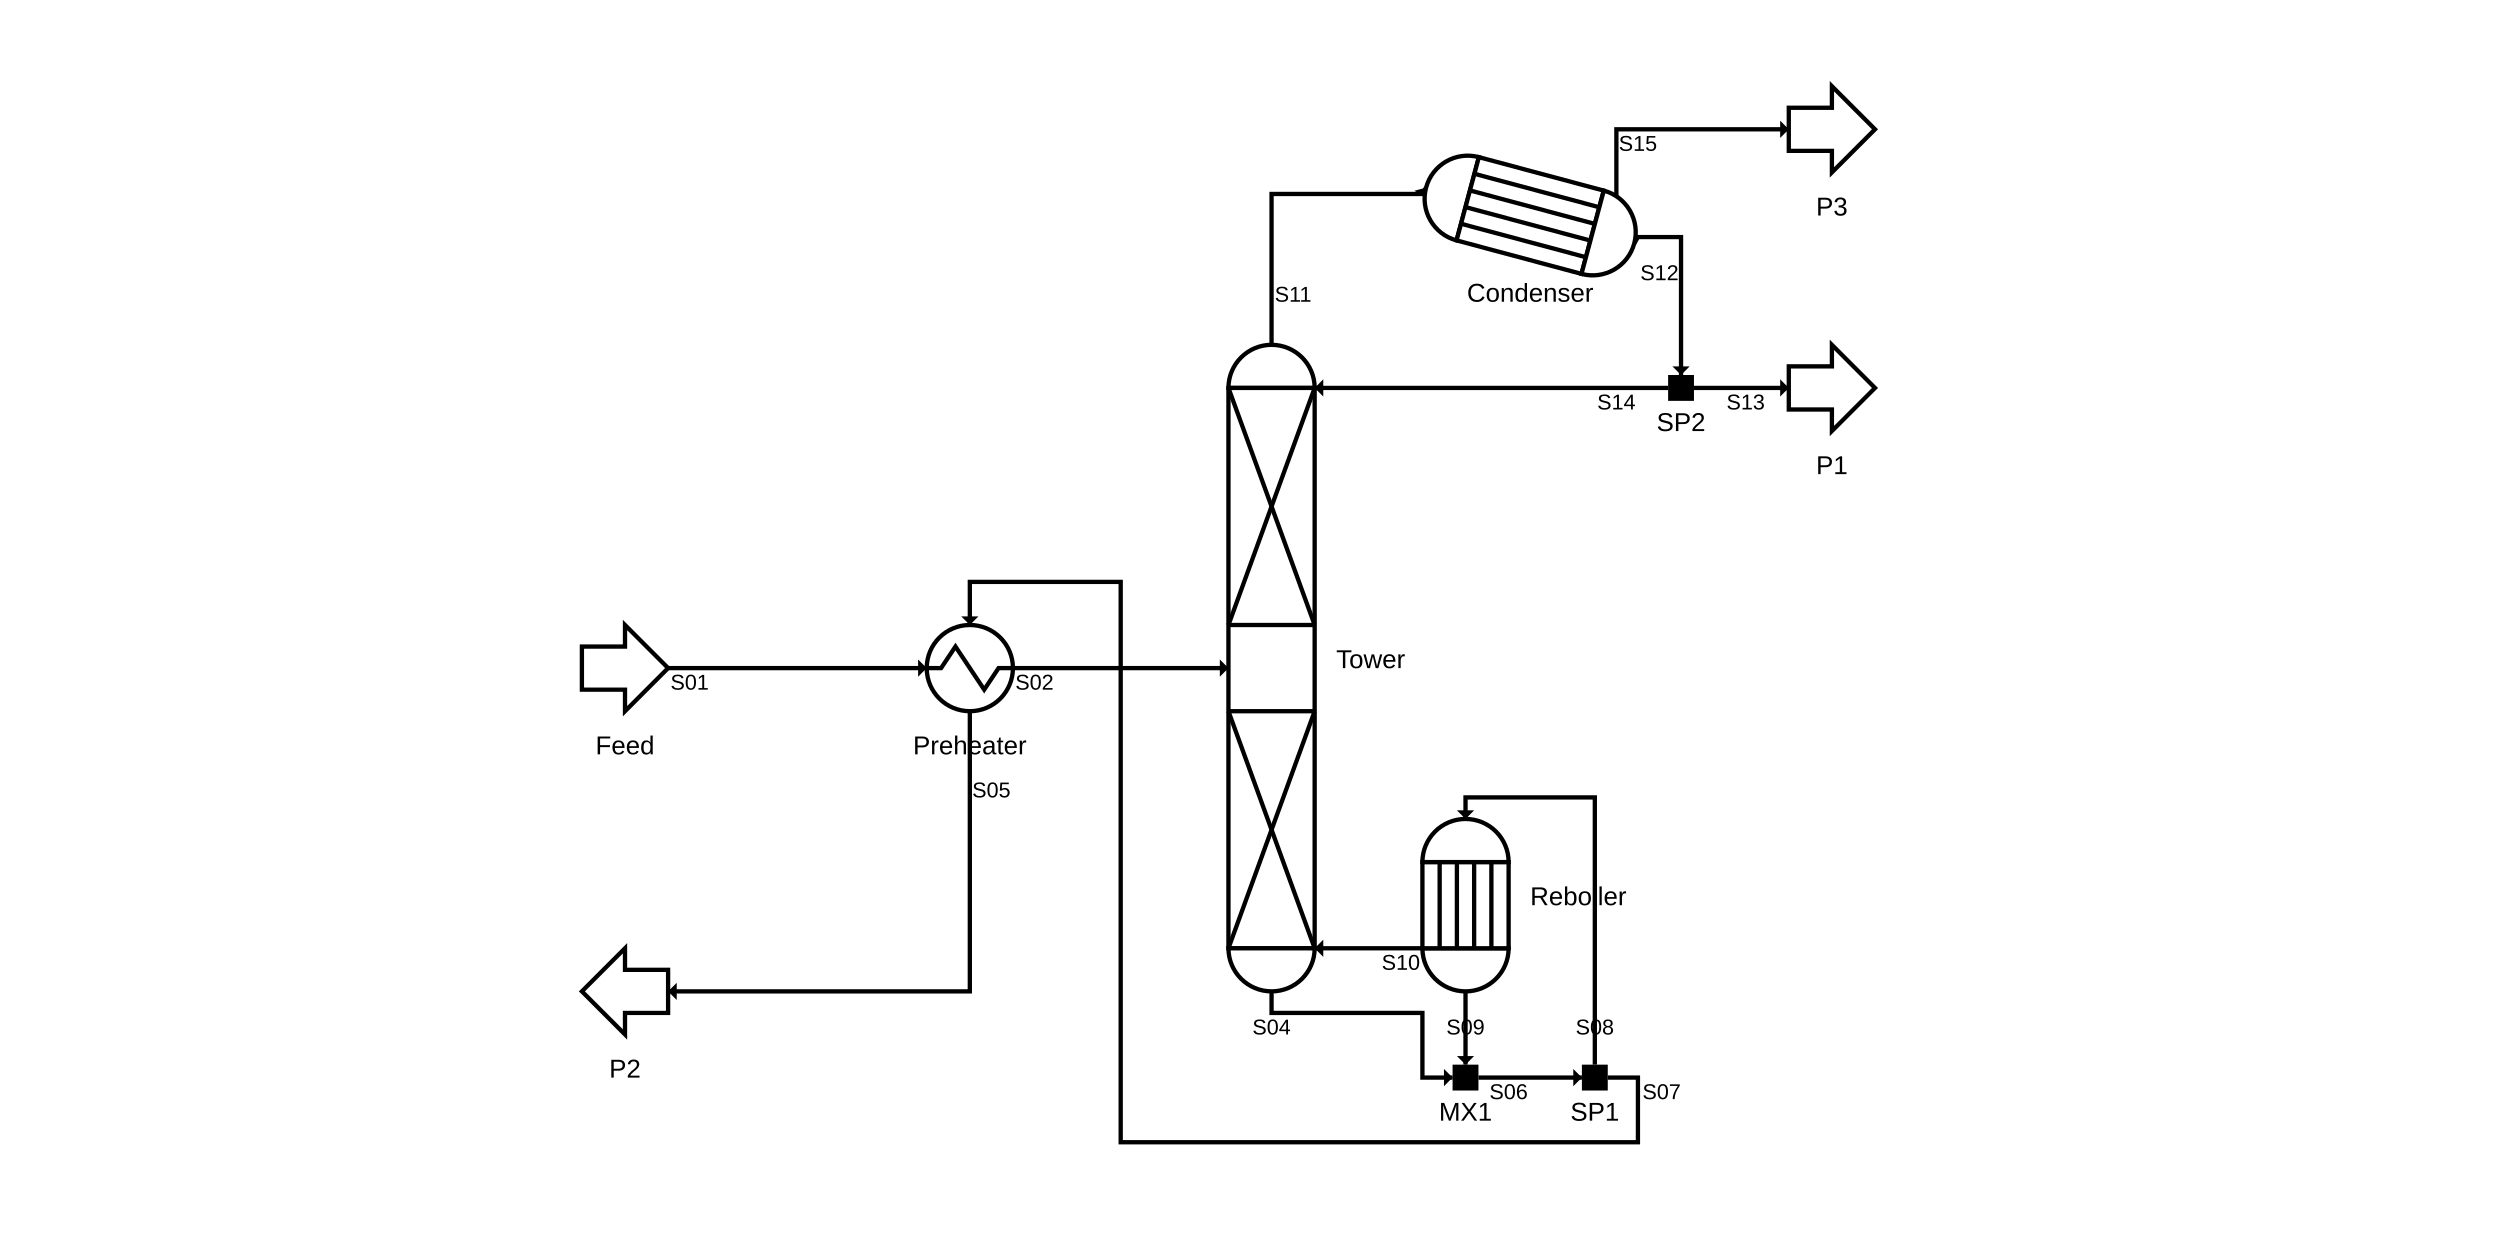
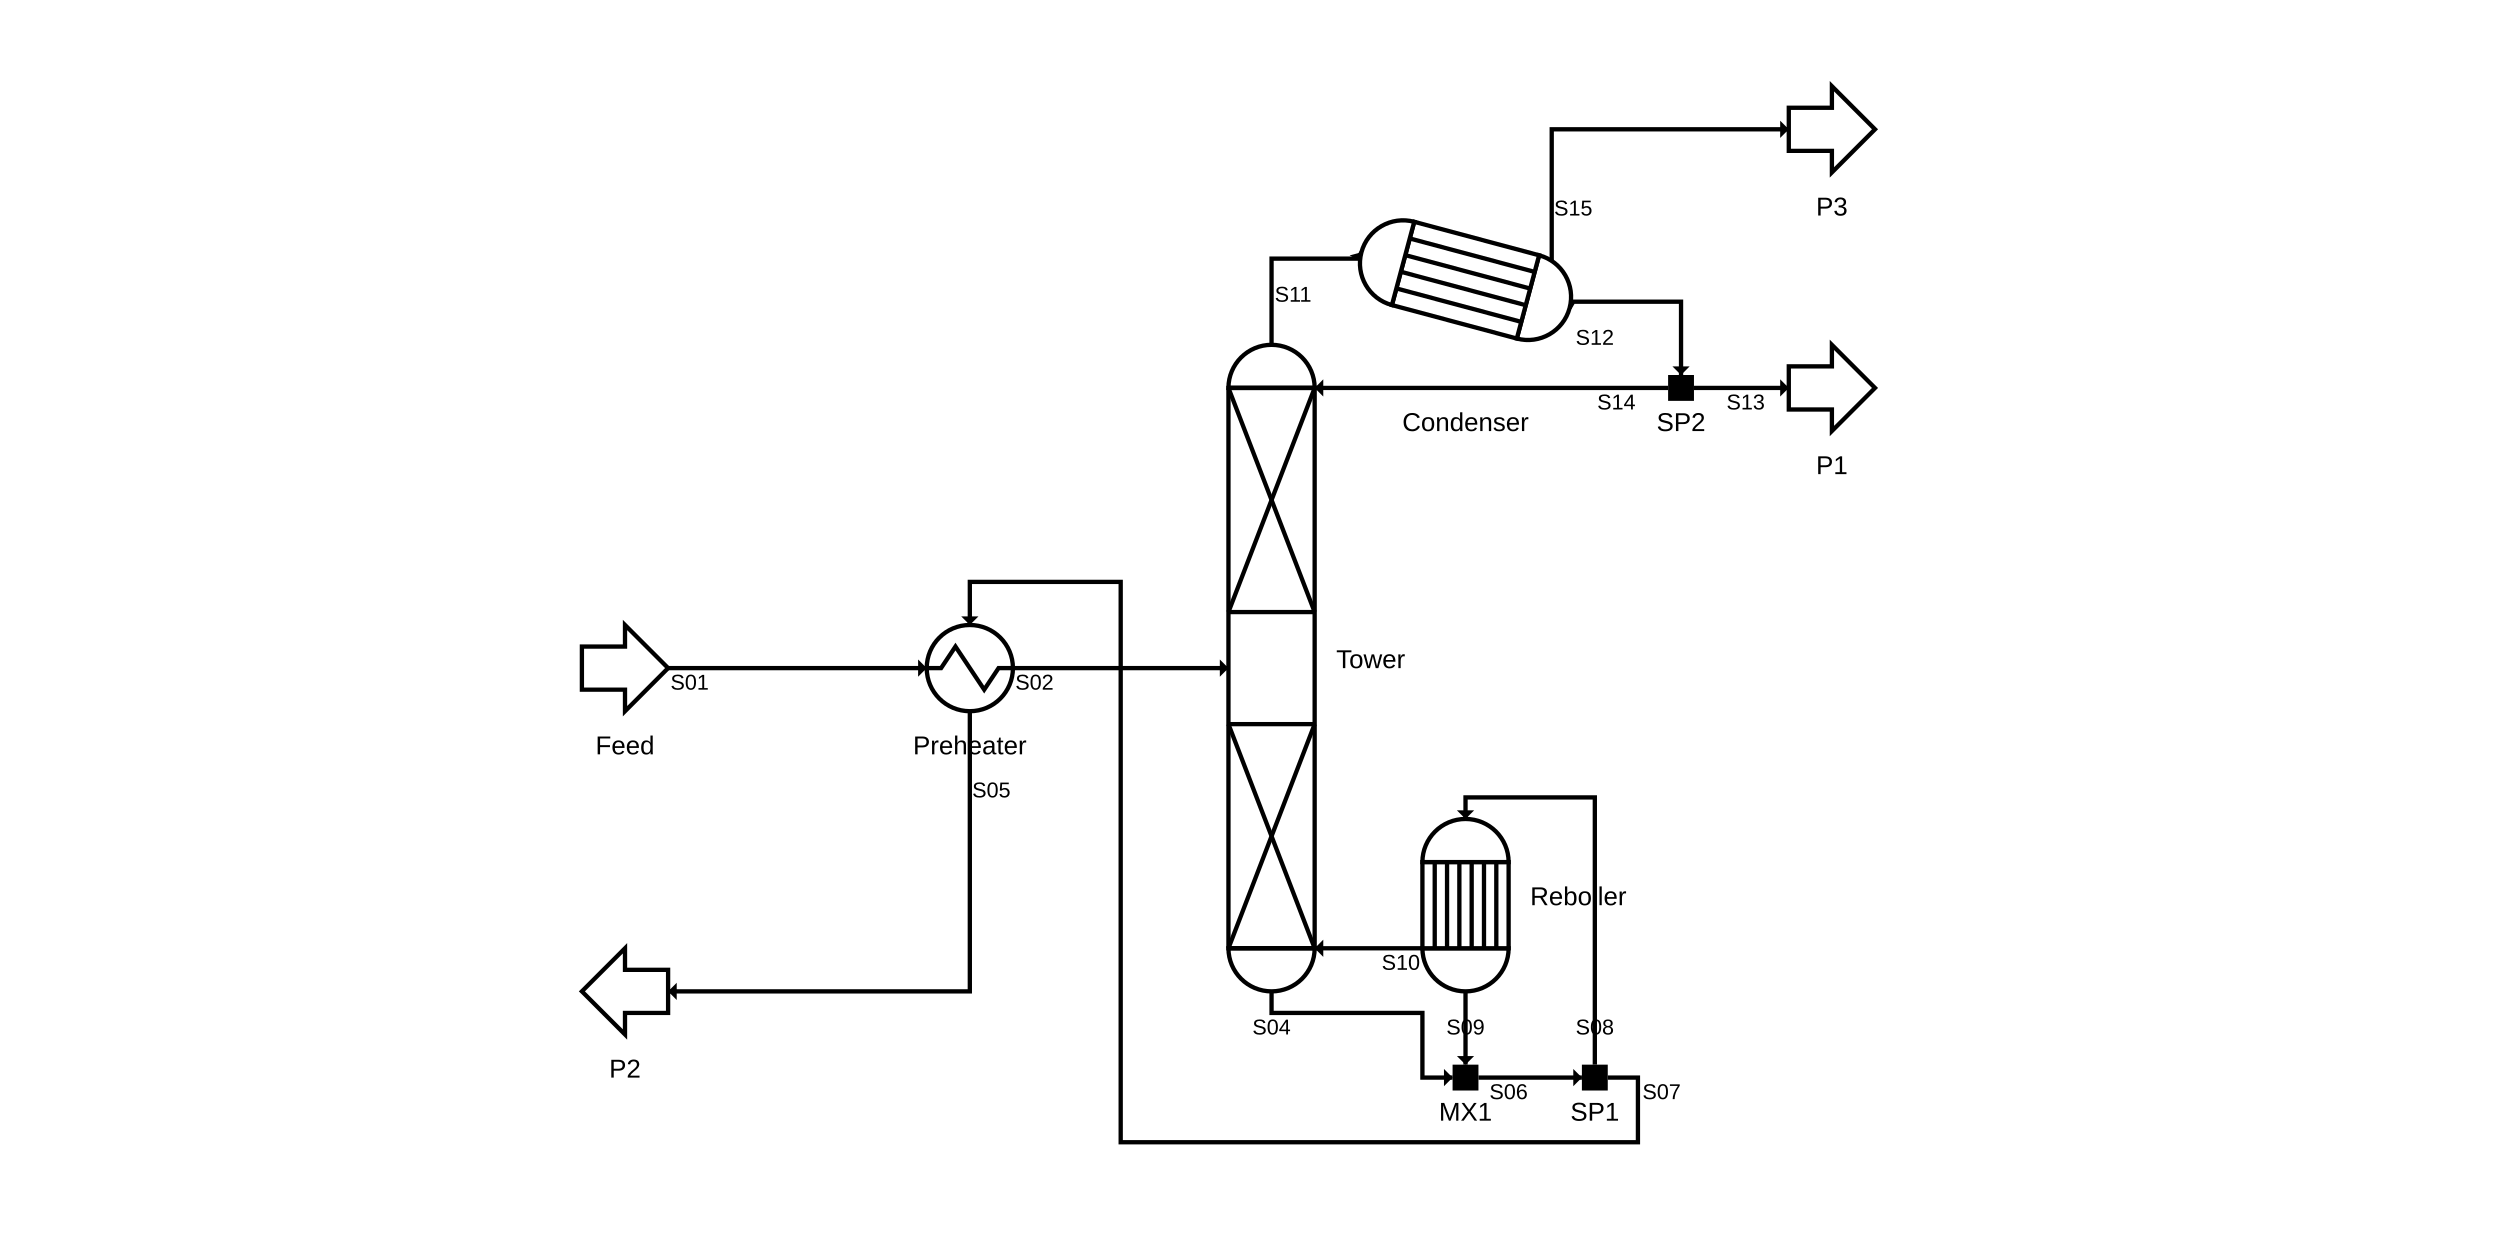
<svg xmlns="http://www.w3.org/2000/svg" baseProfile="full" height="640px" style="background-color:rgb(255, 255, 255)" version="1.1" viewBox="-40,-40,700.0,580" width="1280px">
  <defs>
-     <marker id="id4" markerHeight="4" markerWidth="4" orient="auto" refX="2" refY="2">
+     <marker id="id5" markerHeight="4" markerWidth="4" orient="auto" refX="2" refY="2">
      <path d="M0,0 V4 L2,2 Z" stroke-width="1" />
    </marker>
  </defs>
  <g id="S01">
-     <path d="M 40 270.0  L 40 270  L 160 270 " fill="none" marker-end="url(#id4)" stroke="rgb(0, 0, 0)" stroke-width="2" />
+     <path d="M 40 270.0  L 40 270  L 160 270 " fill="none" marker-end="url(#id5)" stroke="rgb(0, 0, 0)" stroke-width="2" />
    <text fill="rgb(0, 0, 0)" font-family="Arial" font-size="10" text-anchor="middle" x="50" y="280">S01</text>
  </g>
  <g id="S02">
-     <path d="M 200 270.0  L 200 270  L 300 270 " fill="none" marker-end="url(#id4)" stroke="rgb(0, 0, 0)" stroke-width="2" />
+     <path d="M 200 270.0  L 200 270  L 300 270 " fill="none" marker-end="url(#id5)" stroke="rgb(0, 0, 0)" stroke-width="2" />
    <text fill="rgb(0, 0, 0)" font-family="Arial" font-size="10" text-anchor="middle" x="210" y="280">S02</text>
  </g>
  <g id="S04">
-     <path d="M 320.0 420  L 320 420  L 320 430  L 390 430  L 390 460  L 400 460  L 404.0 460.0 " fill="none" marker-end="url(#id4)" stroke="rgb(0, 0, 0)" stroke-width="2" />
+     <path d="M 320.0 420  L 320 420  L 320 430  L 390 430  L 390 460  L 400 460  L 404.0 460.0 " fill="none" marker-end="url(#id5)" stroke="rgb(0, 0, 0)" stroke-width="2" />
    <text fill="rgb(0, 0, 0)" font-family="Arial" font-size="10" text-anchor="middle" x="320" y="440">S04</text>
  </g>
  <g id="S05">
-     <path d="M 180.0 290  L 180 290  L 180 420  L 40 420 " fill="none" marker-end="url(#id4)" stroke="rgb(0, 0, 0)" stroke-width="2" />
+     <path d="M 180.0 290  L 180 290  L 180 420  L 40 420 " fill="none" marker-end="url(#id5)" stroke="rgb(0, 0, 0)" stroke-width="2" />
    <text fill="rgb(0, 0, 0)" font-family="Arial" font-size="10" text-anchor="middle" x="190" y="330">S05</text>
  </g>
  <g id="S06">
-     <path d="M 416.0 460.0  L 420 460  L 460 460  L 464.0 460.0 " fill="none" marker-end="url(#id4)" stroke="rgb(0, 0, 0)" stroke-width="2" />
+     <path d="M 416.0 460.0  L 420 460  L 460 460  L 464.0 460.0 " fill="none" marker-end="url(#id5)" stroke="rgb(0, 0, 0)" stroke-width="2" />
    <text fill="rgb(0, 0, 0)" font-family="Arial" font-size="10" text-anchor="middle" x="430" y="470">S06</text>
  </g>
  <g id="S08">
-     <path d="M 470.0 454.0  L 470 450  L 470 330  L 410 330  L 410 340 " fill="none" marker-end="url(#id4)" stroke="rgb(0, 0, 0)" stroke-width="2" />
+     <path d="M 470.0 454.0  L 470 450  L 470 330  L 410 330  L 410 340 " fill="none" marker-end="url(#id5)" stroke="rgb(0, 0, 0)" stroke-width="2" />
    <text fill="rgb(0, 0, 0)" font-family="Arial" font-size="10" text-anchor="middle" x="470" y="440">S08</text>
  </g>
  <g id="S09">
-     <path d="M 410.0 420  L 410 420  L 410 450  L 410.0 454.0 " fill="none" marker-end="url(#id4)" stroke="rgb(0, 0, 0)" stroke-width="2" />
+     <path d="M 410.0 420.0  L 410 420  L 410 450  L 410.0 454.0 " fill="none" marker-end="url(#id5)" stroke="rgb(0, 0, 0)" stroke-width="2" />
    <text fill="rgb(0, 0, 0)" font-family="Arial" font-size="10" text-anchor="middle" x="410" y="440">S09</text>
  </g>
  <g id="S10">
-     <path d="M 390 400.0  L 390 400  L 340 400 " fill="none" marker-end="url(#id4)" stroke="rgb(0, 0, 0)" stroke-width="2" />
+     <path d="M 390 400.0  L 390 400  L 340 400 " fill="none" marker-end="url(#id5)" stroke="rgb(0, 0, 0)" stroke-width="2" />
    <text fill="rgb(0, 0, 0)" font-family="Arial" font-size="10" text-anchor="middle" x="380" y="410">S10</text>
  </g>
  <g id="S11">
-     <path d="M 320.0 120  L 320 120  L 320 50  L 390 50  L 391.704 47.059 " fill="none" marker-end="url(#id4)" stroke="rgb(0, 0, 0)" stroke-width="2" />
+     <path d="M 320.0 120  L 320 120  L 320 80  L 360 80  L 361.704 77.059 " fill="none" marker-end="url(#id5)" stroke="rgb(0, 0, 0)" stroke-width="2" />
    <text fill="rgb(0, 0, 0)" font-family="Arial" font-size="10" text-anchor="middle" x="330" y="100">S11</text>
  </g>
  <g id="S12">
-     <path d="M 488.296 72.941  L 490 70  L 510 70  L 510 130  L 510.0 134.0 " fill="none" marker-end="url(#id4)" stroke="rgb(0, 0, 0)" stroke-width="2" />
-     <text fill="rgb(0, 0, 0)" font-family="Arial" font-size="10" text-anchor="middle" x="500" y="90">S12</text>
+     <path d="M 458.296 102.941  L 460 100  L 510 100  L 510 130  L 510.0 134.0 " fill="none" marker-end="url(#id5)" stroke="rgb(0, 0, 0)" stroke-width="2" />
+     <text fill="rgb(0, 0, 0)" font-family="Arial" font-size="10" text-anchor="middle" x="470" y="120">S12</text>
  </g>
  <g id="S13">
-     <path d="M 516.0 140.0  L 520 140  L 560 140 " fill="none" marker-end="url(#id4)" stroke="rgb(0, 0, 0)" stroke-width="2" />
+     <path d="M 516.0 140.0  L 520 140  L 560 140 " fill="none" marker-end="url(#id5)" stroke="rgb(0, 0, 0)" stroke-width="2" />
    <text fill="rgb(0, 0, 0)" font-family="Arial" font-size="10" text-anchor="middle" x="540" y="150">S13</text>
  </g>
  <g id="S14">
-     <path d="M 504.0 140.0  L 500 140  L 340 140 " fill="none" marker-end="url(#id4)" stroke="rgb(0, 0, 0)" stroke-width="2" />
+     <path d="M 504.0 140.0  L 500 140  L 340 140 " fill="none" marker-end="url(#id5)" stroke="rgb(0, 0, 0)" stroke-width="2" />
    <text fill="rgb(0, 0, 0)" font-family="Arial" font-size="10" text-anchor="middle" x="480" y="150">S14</text>
  </g>
  <g id="S15">
-     <path d="M 478.984 49.74  L 480 50  L 480 20  L 560 20 " fill="none" marker-end="url(#id4)" stroke="rgb(0, 0, 0)" stroke-width="2" />
-     <text fill="rgb(0, 0, 0)" font-family="Arial" font-size="10" text-anchor="middle" x="490" y="30">S15</text>
+     <path d="M 448.984 79.74  L 450 80  L 450 20  L 560 20 " fill="none" marker-end="url(#id5)" stroke="rgb(0, 0, 0)" stroke-width="2" />
+     <text fill="rgb(0, 0, 0)" font-family="Arial" font-size="10" text-anchor="middle" x="460" y="60">S15</text>
  </g>
  <g id="S07">
-     <path d="M 476.0 460.0  L 490.0 460.0  L 490.0 490.0  L 250.0 490.0  L 250.0 230.0  L 180.0 230.0  L 180.0 250 " fill="none" marker-end="url(#id4)" stroke="rgb(0, 0, 0)" stroke-width="2" />
+     <path d="M 476.0 460.0  L 490.0 460.0  L 490.0 490.0  L 250.0 490.0  L 250.0 230.0  L 180.0 230.0  L 180.0 250 " fill="none" marker-end="url(#id5)" stroke="rgb(0, 0, 0)" stroke-width="2" />
    <text fill="rgb(0, 0, 0)" font-family="Arial" font-size="10" text-anchor="middle" x="501.0" y="470.0">S07</text>
  </g>
  <g id="FeedT">
    <path d="M 0 260.0  L 20.0 260.0  L 20.0 250  L 40 270.0  L 20.0 290  L 20.0 280.0  L 0 280.0  Z" fill="rgb(255, 255, 255)" stroke="rgb(0, 0, 0)" stroke-width="2" />
  </g>
  <g id="Feed">
    <text fill="rgb(0, 0, 0)" font-family="Arial" font-size="12" text-anchor="middle" x="20.0" y="310">Feed</text>
  </g>
  <g id="PreheaterT">
    <circle cx="180.0" cy="270.0" fill="rgb(255, 255, 255)" r="20.0" stroke="rgb(0, 0, 0)" stroke-width="2" />
    <path d="M 160 270.0  L 166.667 270.0  L 173.333 260.0  L 186.667 280.0  L 193.333 270.0  L 200 270.0 " fill="none" stroke="rgb(0, 0, 0)" stroke-width="2" />
  </g>
  <g id="Preheater">
    <text fill="rgb(0, 0, 0)" font-family="Arial" font-size="12" text-anchor="middle" x="180.0" y="310">Preheater</text>
  </g>
  <g id="TowerT">
    <path d="M 320.0 140.0  L 300.0 140.0  A 20.0 20.0 0 1,1 340.0 140.0 Z" fill="rgb(255, 255, 255)" stroke="rgb(0, 0, 0)" stroke-width="2" />
    <rect fill="rgb(255, 255, 255)" height="260.0" stroke="rgb(0, 0, 0)" stroke-width="2" width="40" x="300" y="140.0" />
    <path d="M 320.0 400.0  L 340.0 400.0  A 20.0 20.0 0 1,1 300.0 400.0 Z" fill="rgb(255, 255, 255)" stroke="rgb(0, 0, 0)" stroke-width="2" />
-     <line stroke="rgb(0, 0, 0)" stroke-width="2" x1="300" x2="340" y1="140.0" y2="250.0" />
-     <line stroke="rgb(0, 0, 0)" stroke-width="2" x1="340" x2="300" y1="140.0" y2="250.0" />
-     <line stroke="rgb(0, 0, 0)" stroke-width="2" x1="300" x2="340" y1="250.0" y2="250.0" />
-     <line stroke="rgb(0, 0, 0)" stroke-width="2" x1="300" x2="340" y1="290.0" y2="400.0" />
-     <line stroke="rgb(0, 0, 0)" stroke-width="2" x1="340" x2="300" y1="290.0" y2="400.0" />
-     <line stroke="rgb(0, 0, 0)" stroke-width="2" x1="300" x2="340" y1="290.0" y2="290.0" />
+     <line stroke="rgb(0, 0, 0)" stroke-width="2" x1="300" x2="340" y1="140.0" y2="244.0" />
+     <line stroke="rgb(0, 0, 0)" stroke-width="2" x1="340" x2="300" y1="140.0" y2="244.0" />
+     <line stroke="rgb(0, 0, 0)" stroke-width="2" x1="300" x2="340" y1="140.0" y2="140.0" />
+     <line stroke="rgb(0, 0, 0)" stroke-width="2" x1="300" x2="340" y1="244.0" y2="244.0" />
+     <line stroke="rgb(0, 0, 0)" stroke-width="2" x1="300" x2="340" y1="296.0" y2="400.0" />
+     <line stroke="rgb(0, 0, 0)" stroke-width="2" x1="340" x2="300" y1="296.0" y2="400.0" />
+     <line stroke="rgb(0, 0, 0)" stroke-width="2" x1="300" x2="340" y1="296.0" y2="296.0" />
+     <line stroke="rgb(0, 0, 0)" stroke-width="2" x1="300" x2="340" y1="400.0" y2="400.0" />
  </g>
  <g id="Tower">
    <text fill="rgb(0, 0, 0)" font-family="Arial" font-size="12" text-anchor="start" x="350" y="270.0">Tower</text>
  </g>
  <g id="MX1T">
    <rect fill="rgb(0, 0, 0)" height="10" stroke="rgb(0, 0, 0)" stroke-width="2" width="10" x="405" y="455" />
  </g>
  <g id="MX1">
    <text fill="rgb(0, 0, 0)" font-family="Arial" font-size="12" text-anchor="middle" x="410.0" y="480">MX1</text>
  </g>
  <g id="SP1T">
    <rect fill="rgb(0, 0, 0)" height="10" stroke="rgb(0, 0, 0)" stroke-width="2" width="10" x="465" y="455" />
  </g>
  <g id="SP1">
    <text fill="rgb(0, 0, 0)" font-family="Arial" font-size="12" text-anchor="middle" x="470.0" y="480">SP1</text>
  </g>
  <g id="ReboilerT" transform="translate(0,380.0) scale(1,-1) translate(0,-380.0)">
    <path d="M 410.0 360.0  L 390.0 360.0  A 20.0 20.0 0 1,1 430.0 360.0 Z" fill="rgb(255, 255, 255)" stroke="rgb(0, 0, 0)" stroke-width="2" />
    <rect fill="rgb(255, 255, 255)" height="40" stroke="rgb(0, 0, 0)" stroke-width="2" width="40" x="390" y="360" />
    <path d="M 410.0 400.0  L 430.0 400.0  A 20.0 20.0 0 1,1 390.0 400.0 Z" fill="rgb(255, 255, 255)" stroke="rgb(0, 0, 0)" stroke-width="2" />
-     <line stroke="rgb(0, 0, 0)" stroke-width="2" x1="398.0" x2="398.0" y1="360" y2="400" />
-     <line stroke="rgb(0, 0, 0)" stroke-width="2" x1="406.0" x2="406.0" y1="360" y2="400" />
-     <line stroke="rgb(0, 0, 0)" stroke-width="2" x1="414.0" x2="414.0" y1="360" y2="400" />
-     <line stroke="rgb(0, 0, 0)" stroke-width="2" x1="422.0" x2="422.0" y1="360" y2="400" />
+     <line stroke="rgb(0, 0, 0)" stroke-width="2" x1="395.714" x2="395.714" y1="360" y2="400" />
+     <line stroke="rgb(0, 0, 0)" stroke-width="2" x1="401.429" x2="401.429" y1="360" y2="400" />
+     <line stroke="rgb(0, 0, 0)" stroke-width="2" x1="407.143" x2="407.143" y1="360" y2="400" />
+     <line stroke="rgb(0, 0, 0)" stroke-width="2" x1="412.857" x2="412.857" y1="360" y2="400" />
+     <line stroke="rgb(0, 0, 0)" stroke-width="2" x1="418.571" x2="418.571" y1="360" y2="400" />
+     <line stroke="rgb(0, 0, 0)" stroke-width="2" x1="424.286" x2="424.286" y1="360" y2="400" />
  </g>
  <g id="Reboiler">
    <text fill="rgb(0, 0, 0)" font-family="Arial" font-size="12" text-anchor="start" x="440" y="380.0">Reboiler</text>
  </g>
-   <g id="CondenserT" transform="rotate(15,440.0,60.0 ) ">
-     <path d="M 410.0 60.0  L 410.0 80.0  A 20.0 20.0 0 1,1 410.0 40.0 Z" fill="rgb(255, 255, 255)" stroke="rgb(0, 0, 0)" stroke-width="2" />
-     <rect fill="rgb(255, 255, 255)" height="40" stroke="rgb(0, 0, 0)" stroke-width="2" width="60.0" x="410.0" y="40" />
-     <path d="M 470.0 60.0  L 470.0 40.0  A 20.0 20.0 0 1,1 470.0 80.0 Z" fill="rgb(255, 255, 255)" stroke="rgb(0, 0, 0)" stroke-width="2" />
-     <line stroke="rgb(0, 0, 0)" stroke-width="2" x1="410.0" x2="470.0" y1="48.0" y2="48.0" />
-     <line stroke="rgb(0, 0, 0)" stroke-width="2" x1="410.0" x2="470.0" y1="56.0" y2="56.0" />
-     <line stroke="rgb(0, 0, 0)" stroke-width="2" x1="410.0" x2="470.0" y1="64.0" y2="64.0" />
-     <line stroke="rgb(0, 0, 0)" stroke-width="2" x1="410.0" x2="470.0" y1="72.0" y2="72.0" />
+   <g id="CondenserT" transform="rotate(105,410.0,90.0 ) ">
+     <path d="M 410.0 60.0  L 390.0 60.0  A 20.0 20.0 0 1,1 430.0 60.0 Z" fill="rgb(255, 255, 255)" stroke="rgb(0, 0, 0)" stroke-width="2" />
+     <rect fill="rgb(255, 255, 255)" height="60.0" stroke="rgb(0, 0, 0)" stroke-width="2" width="40" x="390" y="60.0" />
+     <path d="M 410.0 120.0  L 430.0 120.0  A 20.0 20.0 0 1,1 390.0 120.0 Z" fill="rgb(255, 255, 255)" stroke="rgb(0, 0, 0)" stroke-width="2" />
+     <line stroke="rgb(0, 0, 0)" stroke-width="2" x1="398.0" x2="398.0" y1="60.0" y2="120.0" />
+     <line stroke="rgb(0, 0, 0)" stroke-width="2" x1="406.0" x2="406.0" y1="60.0" y2="120.0" />
+     <line stroke="rgb(0, 0, 0)" stroke-width="2" x1="414.0" x2="414.0" y1="60.0" y2="120.0" />
+     <line stroke="rgb(0, 0, 0)" stroke-width="2" x1="422.0" x2="422.0" y1="60.0" y2="120.0" />
  </g>
  <g id="Condenser">
-     <text fill="rgb(0, 0, 0)" font-family="Arial" font-size="12" text-anchor="middle" x="440.0" y="100">Condenser</text>
+     <text fill="rgb(0, 0, 0)" font-family="Arial" font-size="12" text-anchor="middle" x="410.0" y="160">Condenser</text>
  </g>
  <g id="SP2T" transform="rotate(90,510.0,140.0 ) ">
    <rect fill="rgb(0, 0, 0)" height="10" stroke="rgb(0, 0, 0)" stroke-width="2" width="10" x="505" y="135" />
  </g>
  <g id="SP2">
    <text fill="rgb(0, 0, 0)" font-family="Arial" font-size="12" text-anchor="middle" x="510.0" y="160">SP2</text>
  </g>
  <g id="P1T">
    <path d="M 560 130.0  L 580.0 130.0  L 580.0 120  L 600 140.0  L 580.0 160  L 580.0 150.0  L 560 150.0  Z" fill="rgb(255, 255, 255)" stroke="rgb(0, 0, 0)" stroke-width="2" />
  </g>
  <g id="P1">
    <text fill="rgb(0, 0, 0)" font-family="Arial" font-size="12" text-anchor="middle" x="580.0" y="180">P1</text>
  </g>
  <g id="P2T" transform="translate(20.0,0) scale(-1,1) translate(-20.0,0)">
    <path d="M 0 410.0  L 20.0 410.0  L 20.0 400  L 40 420.0  L 20.0 440  L 20.0 430.0  L 0 430.0  Z" fill="rgb(255, 255, 255)" stroke="rgb(0, 0, 0)" stroke-width="2" />
  </g>
  <g id="P2">
    <text fill="rgb(0, 0, 0)" font-family="Arial" font-size="12" text-anchor="middle" x="20.0" y="460">P2</text>
  </g>
  <g id="P3T">
    <path d="M 560 10.0  L 580.0 10.0  L 580.0 0  L 600 20.0  L 580.0 40  L 580.0 30.0  L 560 30.0  Z" fill="rgb(255, 255, 255)" stroke="rgb(0, 0, 0)" stroke-width="2" />
  </g>
  <g id="P3">
    <text fill="rgb(0, 0, 0)" font-family="Arial" font-size="12" text-anchor="middle" x="580.0" y="60">P3</text>
  </g>
</svg>
